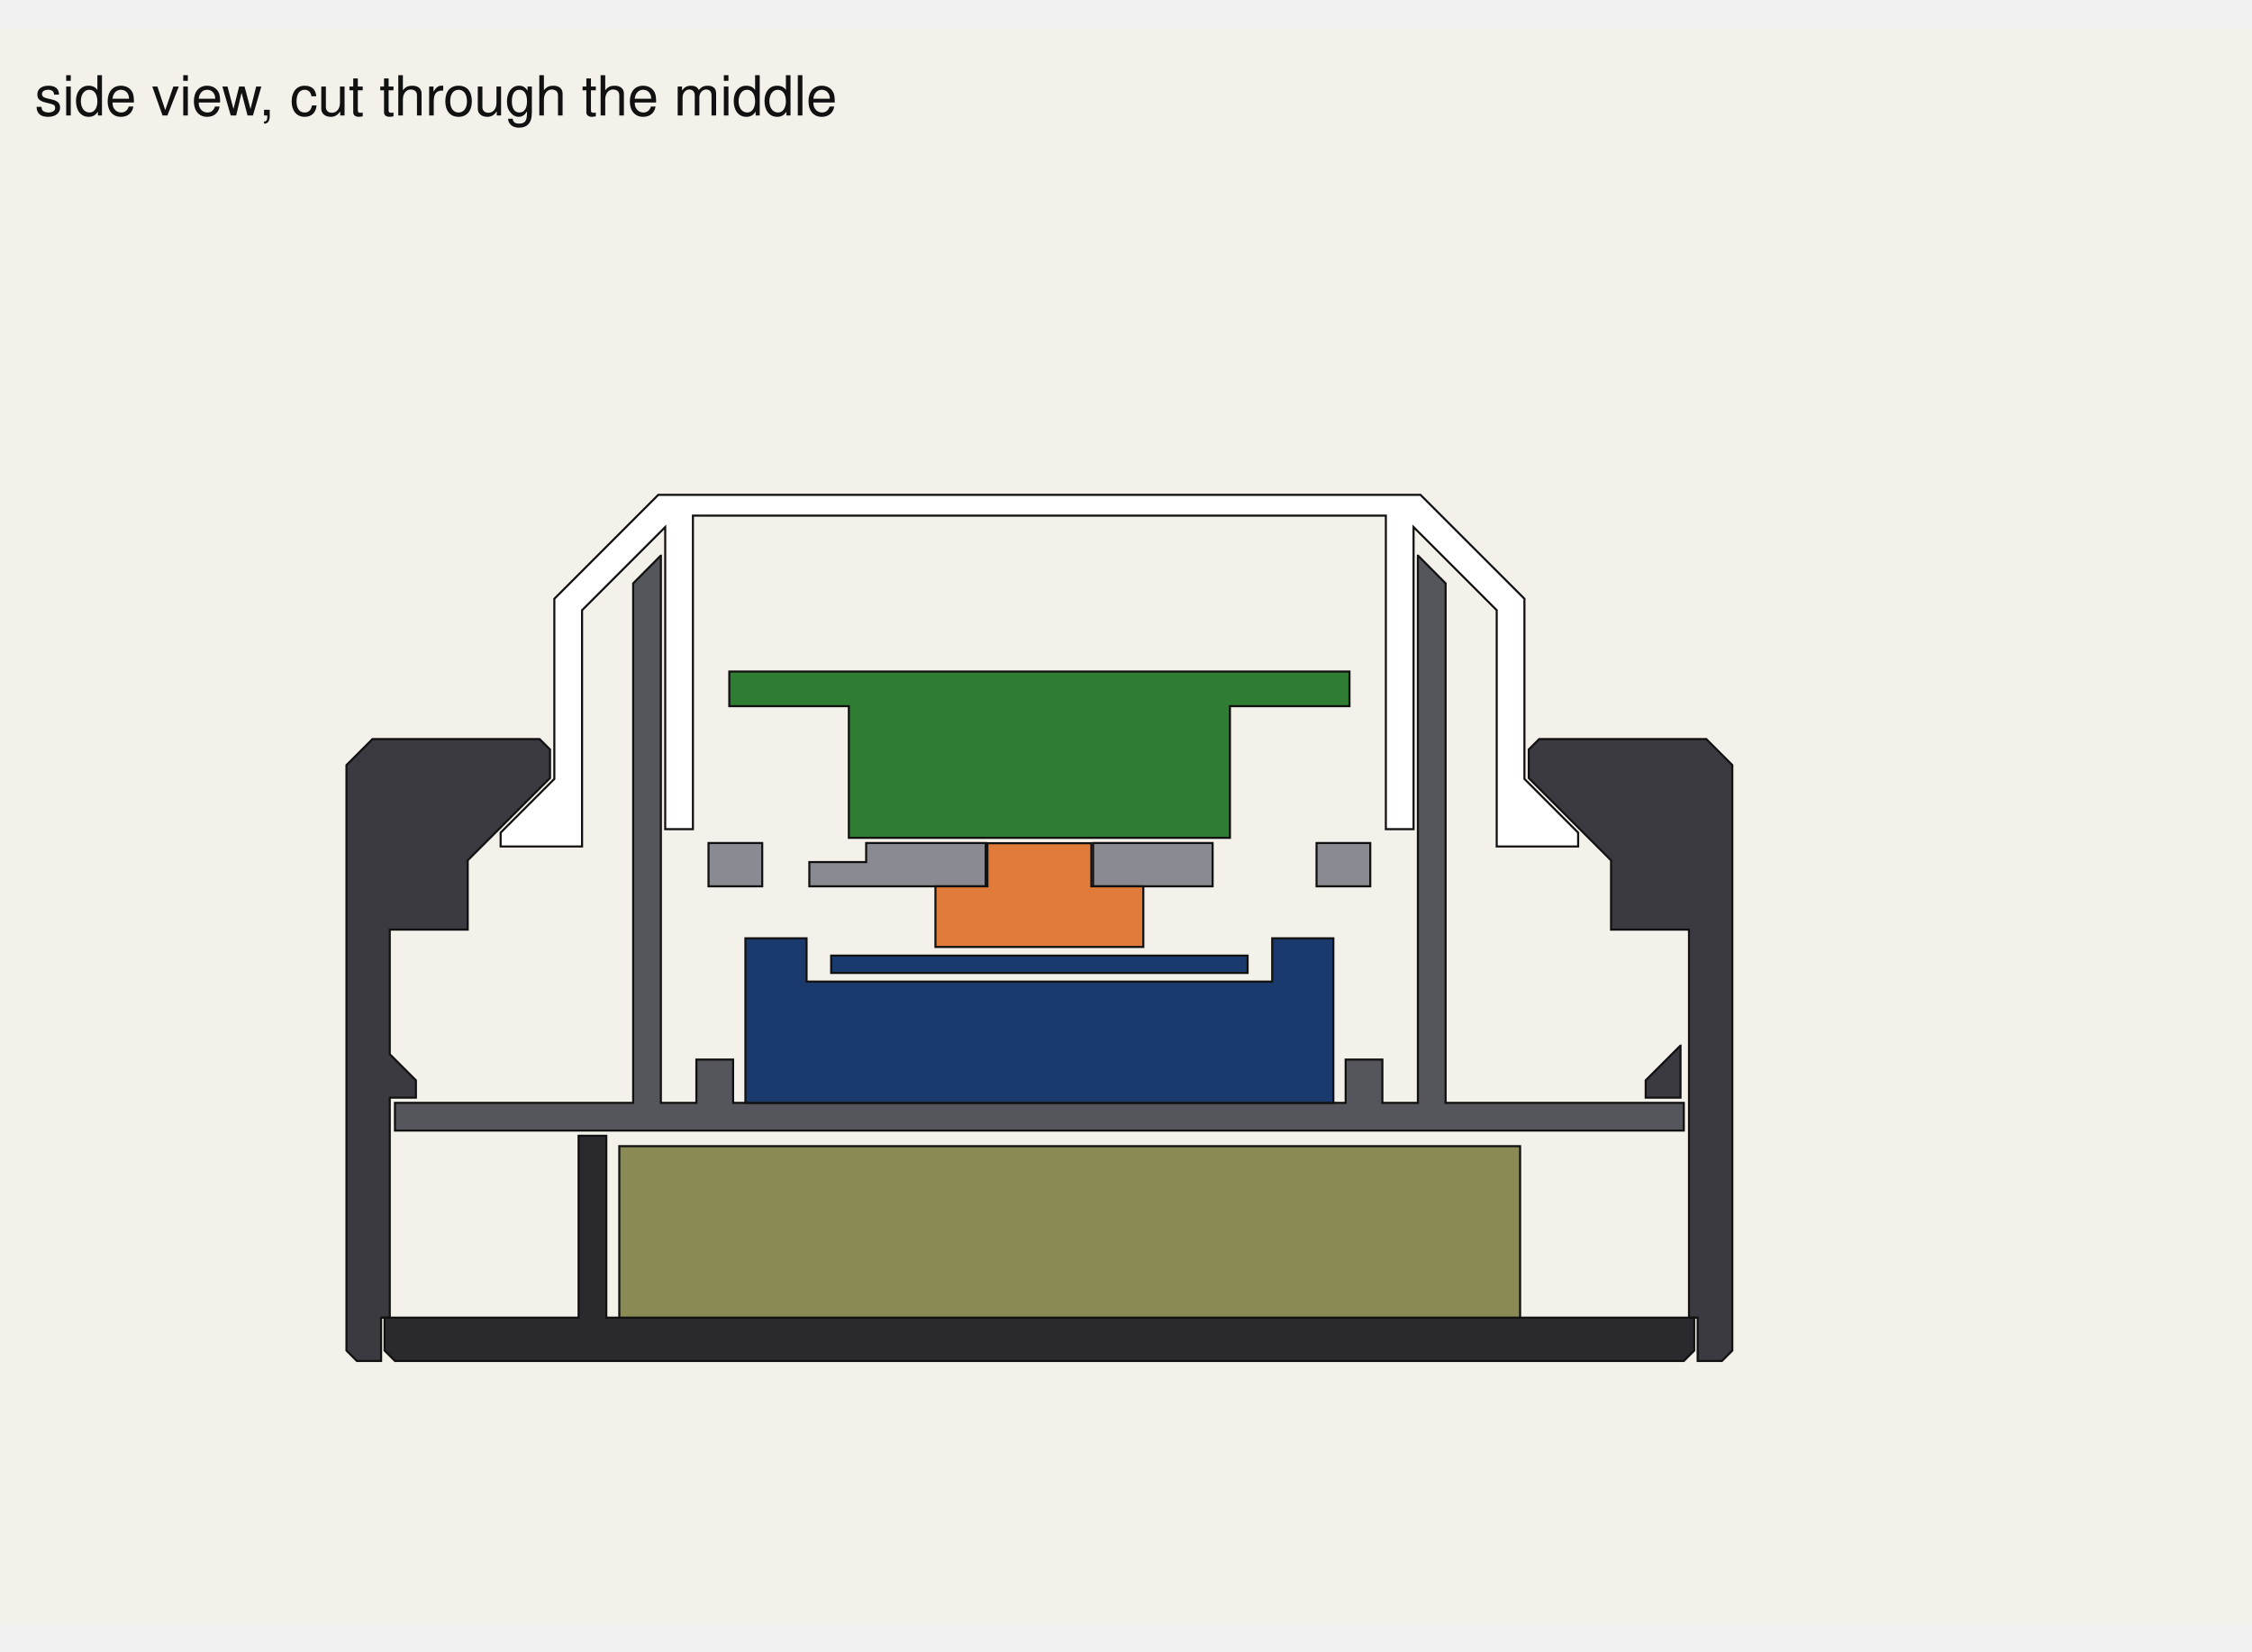
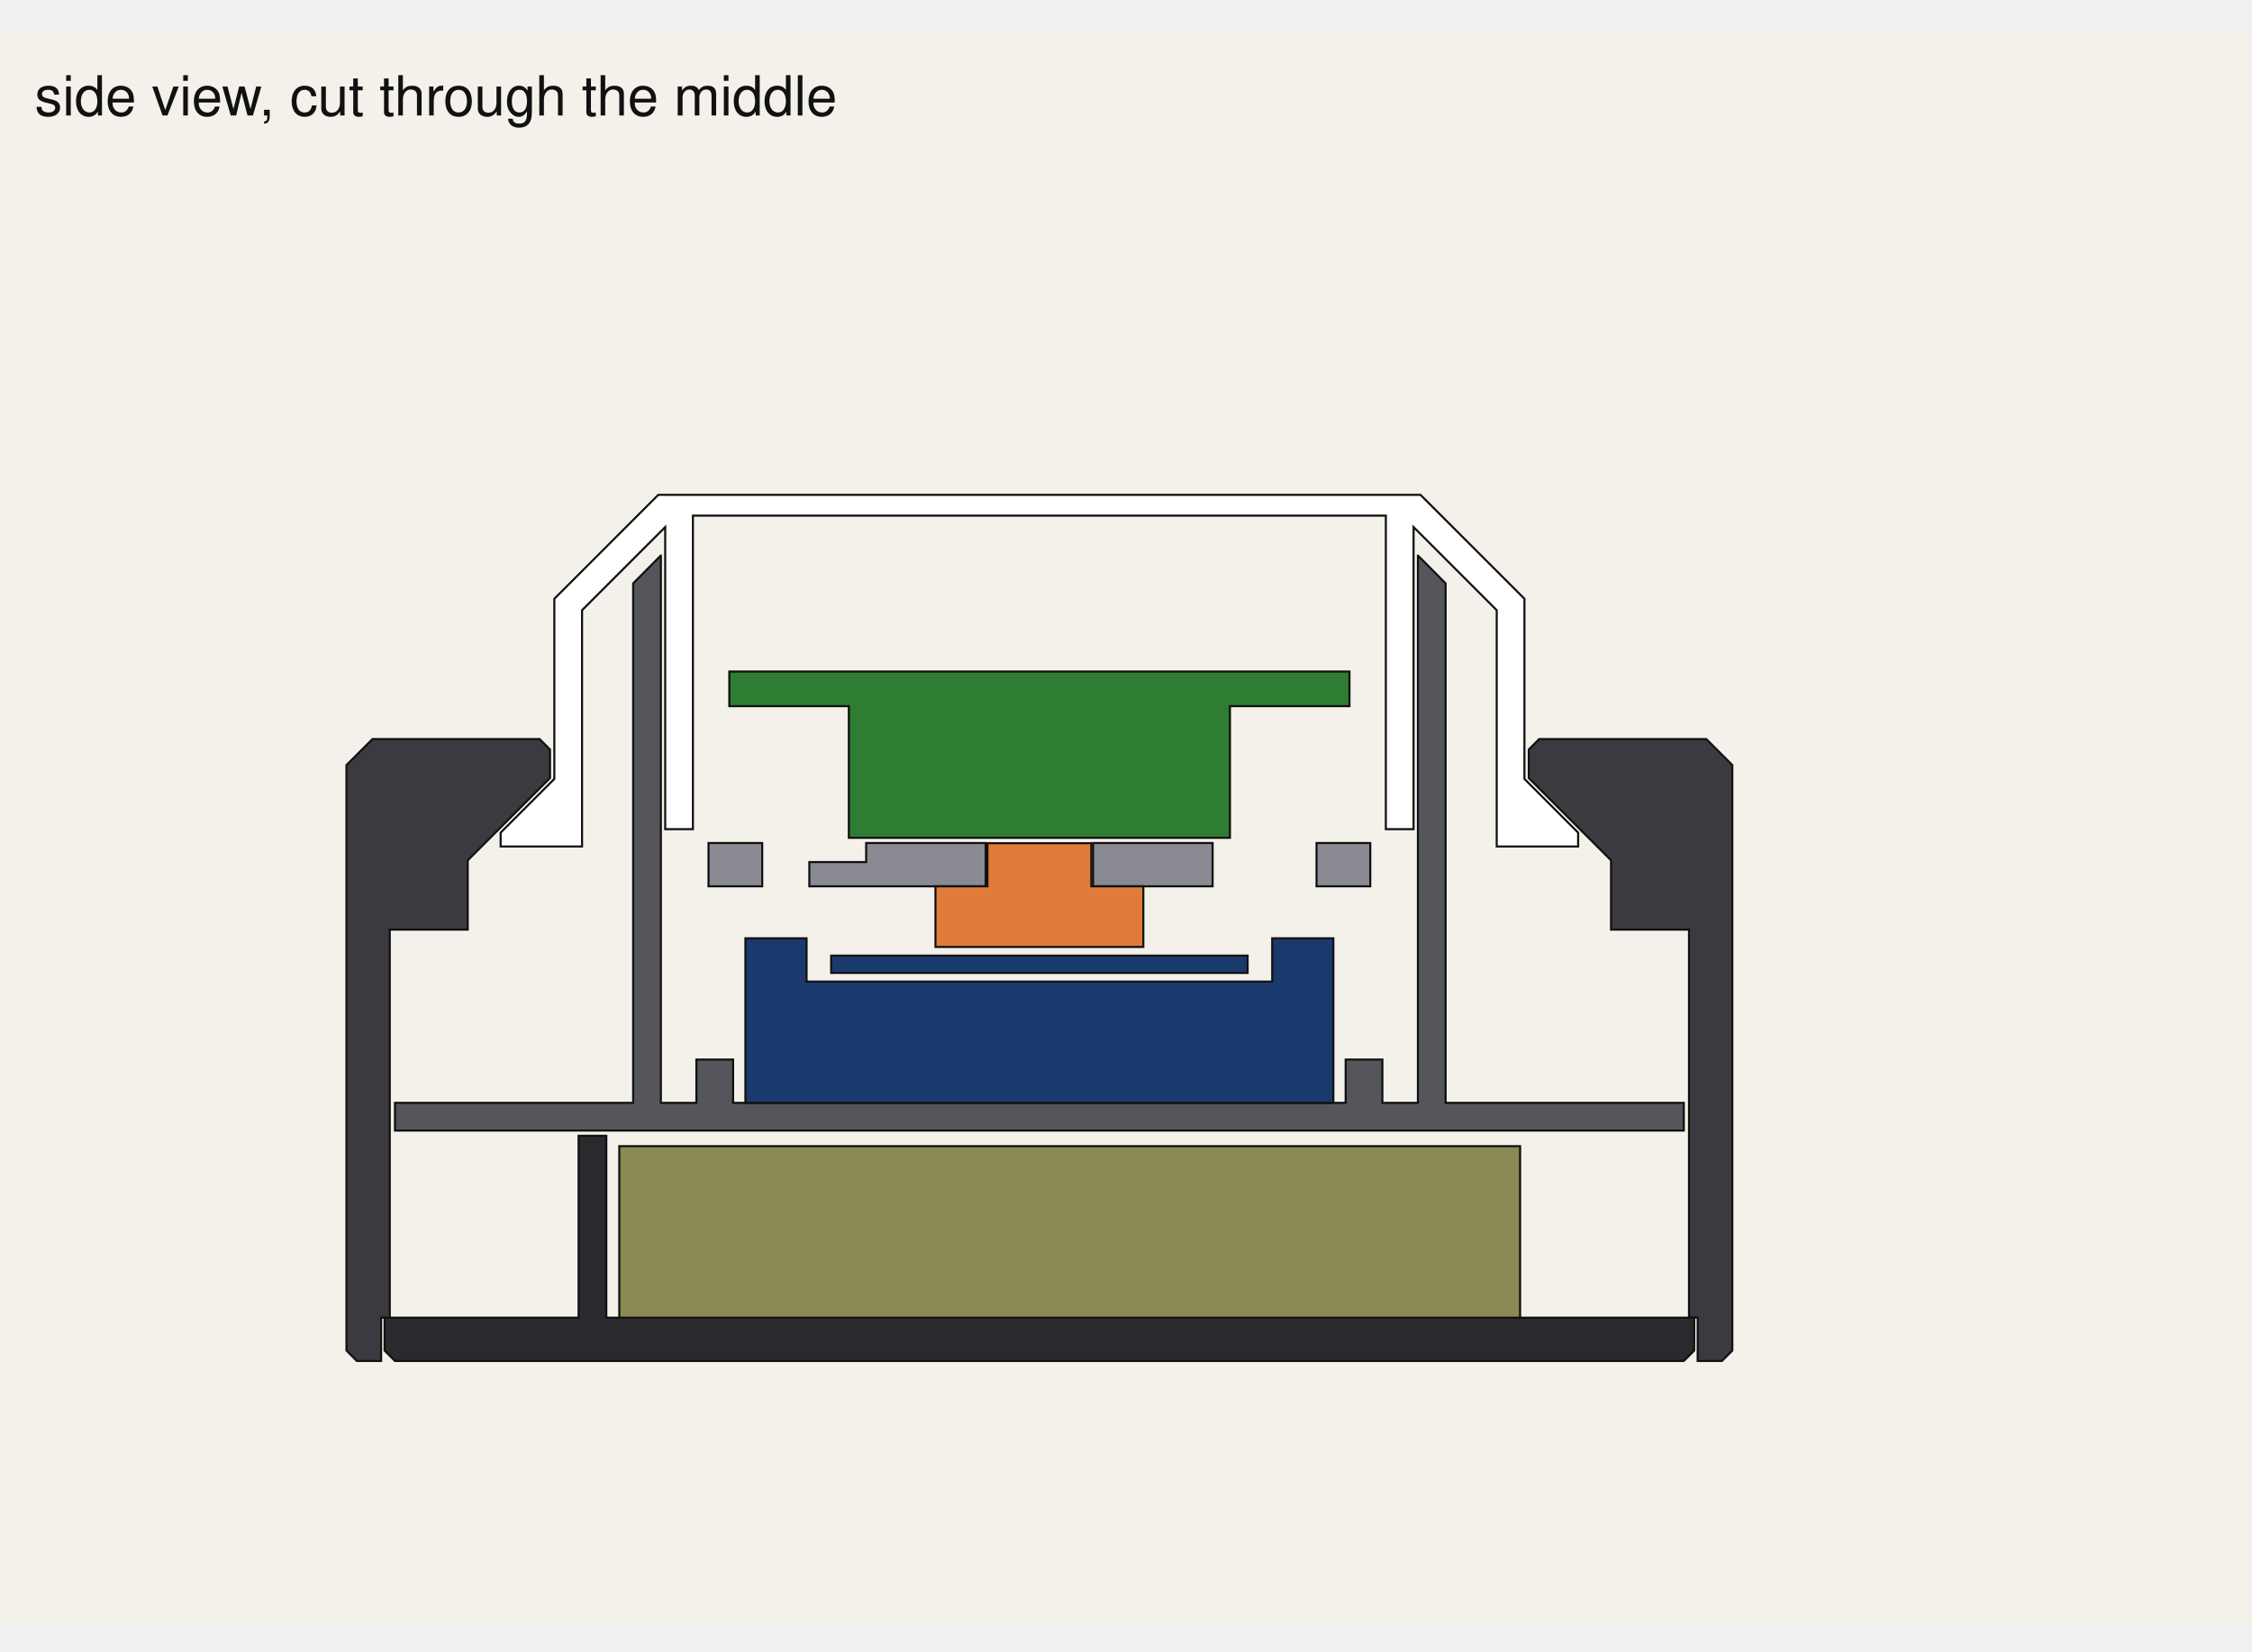
<svg xmlns="http://www.w3.org/2000/svg" viewBox="-60 -62 130 92" width="1320" height="968">
  <rect x="-60" y="-62" width="130" height="92" fill="#f4f1ea" />
-   <path d="M-28.25,-20.40 L-28.25,-18.75 L-33.00,-14.00 L-33.00,-10.00 L-33.13,-10.00 L-33.17,-10.00 L-36.47,-10.00 L-37.01,-10.00 L-37.50,-10.00 L-37.50,-5.00 L-37.50,-2.81 L-35.99,-1.30 L-35.99,-0.30 L-37.50,-0.30 L-37.50,0.00 L-37.50,6.20 L-37.50,6.70 L-37.50,12.40 L-37.75,12.40 L-38.00,12.40 L-38.00,13.65 L-38.00,14.90 L-38.70,14.90 L-39.20,14.90 L-39.40,14.90 L-39.70,14.60 L-40.00,14.30 L-40.00,-2.60 L-40.00,-19.50 L-39.25,-20.25 L-38.50,-21.00 L-37.87,-21.00 L-37.18,-21.00 L-29.52,-21.00 L-29.38,-21.00 L-29.16,-21.00 L-28.85,-21.00 Z M39.25,-20.25 L40.00,-19.50 L40.00,-0.43 L40.00,6.90 L40.00,13.56 L40.00,13.76 L40.00,14.30 L39.70,14.60 L39.40,14.90 L38.70,14.90 L38.00,14.90 L38.00,14.01 L38.00,13.69 L38.00,12.94 L38.00,12.40 L37.61,12.40 L37.50,12.40 L37.50,6.49 L37.50,4.02 L37.50,3.80 L37.50,2.78 L37.50,0.50 L37.50,0.00 L37.50,-5.00 L37.50,-10.00 L37.01,-10.00 L36.47,-10.00 L33.17,-10.00 L33.13,-10.00 L33.00,-10.00 L33.00,-14.00 L28.25,-18.75 L28.25,-20.40 L28.85,-21.00 L29.16,-21.00 L29.38,-21.00 L29.52,-21.00 L37.18,-21.00 L37.87,-21.00 L38.50,-21.00 Z M37.01,-0.30 L37.00,-0.30 L35.00,-0.30 L35.00,-1.30 L37.00,-3.30 L37.01,-3.30 Z" fill="#3a3a40" fill-rule="evenodd" stroke="#111" stroke-width="0.12" />
+   <path d="M-28.25,-20.40 L-28.25,-18.75 L-33.00,-14.00 L-33.00,-10.00 L-33.13,-10.00 L-33.17,-10.00 L-36.47,-10.00 L-37.01,-10.00 L-37.50,-10.00 L-37.50,-5.00 L-37.50,0.00 L-37.50,6.20 L-37.50,6.70 L-37.50,12.40 L-37.75,12.40 L-38.00,12.40 L-38.00,13.65 L-38.00,14.90 L-38.70,14.90 L-39.20,14.90 L-39.40,14.90 L-39.70,14.60 L-40.00,14.30 L-40.00,-2.60 L-40.00,-19.50 L-39.25,-20.25 L-38.50,-21.00 L-37.87,-21.00 L-37.18,-21.00 L-29.52,-21.00 L-29.38,-21.00 L-29.16,-21.00 L-28.85,-21.00 Z M39.25,-20.25 L40.00,-19.50 L40.00,-0.43 L40.00,6.90 L40.00,13.56 L40.00,13.76 L40.00,14.30 L39.70,14.60 L39.40,14.90 L38.70,14.90 L38.00,14.90 L38.00,14.01 L38.00,13.69 L38.00,12.94 L38.00,12.40 L37.61,12.40 L37.50,12.40 L37.50,6.49 L37.50,4.02 L37.50,3.80 L37.50,2.78 L37.50,0.50 L37.50,0.00 L37.50,-5.00 L37.50,-10.00 L37.01,-10.00 L36.47,-10.00 L33.17,-10.00 L33.13,-10.00 L33.00,-10.00 L33.00,-14.00 L28.25,-18.75 L28.25,-20.40 L28.85,-21.00 L29.16,-21.00 L29.38,-21.00 L29.52,-21.00 L37.18,-21.00 L37.87,-21.00 L38.50,-21.00 Z" fill="#3a3a40" fill-rule="evenodd" stroke="#111" stroke-width="0.12" />
  <path d="M-21.85,0.00 L-20.78,0.00 L-20.75,0.00 L-20.70,0.00 L-20.69,0.00 L-20.58,0.00 L-19.80,0.00 L-19.80,-2.50 L-17.68,-2.50 L-17.68,0.00 L17.68,0.00 L17.68,-2.50 L19.80,-2.50 L19.80,0.00 L20.75,0.00 L20.80,0.00 L21.85,0.00 L21.85,-31.59 L21.86,-31.59 L23.45,-29.99 L23.45,0.00 L23.86,0.00 L24.20,0.00 L24.46,0.00 L24.65,0.00 L36.26,0.00 L36.75,0.00 L37.20,0.00 L37.20,0.80 L37.20,1.60 L36.75,1.60 L17.25,1.60 L16.32,1.60 L15.35,1.60 L14.34,1.60 L13.27,1.60 L12.16,1.60 L11.00,1.60 L9.79,1.60 L8.51,1.60 L7.18,1.60 L5.77,1.60 L4.29,1.60 L2.73,1.60 L1.09,1.60 L-0.65,1.60 L-2.50,1.60 L-4.46,1.60 L-6.54,1.60 L-8.76,1.60 L-11.13,1.60 L-13.68,1.60 L-16.41,1.60 L-19.34,1.60 L-22.52,1.60 L-25.95,1.60 L-37.20,1.60 L-37.20,0.00 L-25.95,0.00 L-25.11,0.00 L-24.57,0.00 L-24.47,0.00 L-24.11,0.00 L-24.00,0.00 L-23.80,0.00 L-23.45,0.00 L-23.45,-29.99 L-21.86,-31.59 L-21.85,-31.59 Z" fill="#55555c" fill-rule="evenodd" stroke="#111" stroke-width="0.12" />
  <path d="M-25.00,2.85 L-25.00,12.40 L23.64,12.40 L23.87,12.40 L28.50,12.40 L28.88,12.40 L29.04,12.40 L30.92,12.40 L34.19,12.40 L37.04,12.40 L37.21,12.40 L37.25,12.40 L37.27,12.40 L37.80,12.40 L37.80,13.35 L37.80,14.30 L37.50,14.60 L37.20,14.90 L36.75,14.90 L35.15,14.90 L0.00,14.90 L-36.26,14.90 L-36.75,14.90 L-37.20,14.90 L-37.50,14.60 L-37.80,14.30 L-37.80,13.35 L-37.80,12.40 L-37.27,12.40 L-36.69,12.40 L-27.32,12.40 L-26.60,12.40 L-26.60,11.45 L-26.60,1.90 L-26.45,1.90 L-25.00,1.90 Z" fill="#2a2a2e" fill-rule="evenodd" stroke="#111" stroke-width="0.12" />
  <path d="M28.00,-29.10 L28.00,-18.70 L31.10,-15.60 L31.10,-14.80 L26.40,-14.80 L26.40,-28.44 L21.60,-33.24 L21.60,-15.80 L20.00,-15.80 L20.00,-33.90 L0.00,-33.90 L-20.00,-33.90 L-20.00,-15.80 L-21.60,-15.80 L-21.60,-33.24 L-26.40,-28.44 L-26.40,-14.80 L-31.10,-14.80 L-31.10,-15.60 L-28.00,-18.70 L-28.00,-29.10 L-22.00,-35.10 L0.00,-35.10 L22.00,-35.10 Z" fill="#ffffff" fill-rule="evenodd" stroke="#111" stroke-width="0.12" />
  <path d="M-16.00,-12.50 L-19.10,-12.50 L-19.10,-15.00 L-16.00,-15.00 Z M-3.10,-12.50 L-4.13,-12.50 L-9.81,-12.50 L-9.99,-12.50 L-11.36,-12.50 L-11.73,-12.50 L-13.22,-12.50 L-13.28,-12.50 L-13.28,-13.13 L-13.28,-13.90 L-13.22,-13.90 L-13.01,-13.90 L-11.80,-13.90 L-10.87,-13.90 L-10.74,-13.90 L-10.56,-13.90 L-10.32,-13.90 L-10.00,-13.90 L-10.00,-15.00 L-3.10,-15.00 Z M10.00,-12.50 L3.10,-12.50 L3.10,-15.00 L10.00,-15.00 Z M19.10,-12.50 L16.00,-12.50 L16.00,-15.00 L19.10,-15.00 Z" fill="#8a8a92" fill-rule="evenodd" stroke="#111" stroke-width="0.12" />
  <path d="M3.00,-12.50 L6.00,-12.50 L6.00,-9.00 L-6.00,-9.00 L-6.00,-12.50 L-3.00,-12.50 L-3.00,-14.99 L3.00,-14.99 Z" fill="#e07b39" fill-rule="evenodd" stroke="#111" stroke-width="0.12" />
  <path d="M17.90,-22.90 L11.00,-22.90 L11.00,-19.11 L11.00,-19.10 L11.00,-15.30 L0.00,-15.30 L-11.00,-15.30 L-11.00,-19.10 L-11.00,-19.11 L-11.00,-22.90 L-17.90,-22.90 L-17.90,-24.90 L0.00,-24.90 L17.90,-24.90 Z" fill="#2e7d32" fill-rule="evenodd" stroke="#111" stroke-width="0.12" />
  <path d="M-13.44,-7.00 L13.44,-7.00 L13.44,-9.50 L16.97,-9.50 L16.97,0.00 L-16.97,0.00 L-16.97,-9.50 L-13.44,-9.50 Z M12.02,-7.50 L-12.02,-7.50 L-12.02,-8.50 L12.02,-8.50 Z" fill="#1a3a6e" fill-rule="evenodd" stroke="#111" stroke-width="0.12" />
  <path d="M27.75,3.00 L27.75,12.40 L-21.61,12.40 L-24.25,12.40 L-24.25,11.90 L-24.25,2.50 L-21.61,2.50 L27.75,2.50 Z" fill="#8a8a55" fill-rule="evenodd" stroke="#111" stroke-width="0.12" />
  <path d="" fill="#1b5e20" fill-rule="evenodd" stroke="#111" stroke-width="0.12" />
  <text x="-58" y="-57" font-family="Helvetica" font-size="3.2" fill="#111">side view, cut through the middle</text>
</svg>
